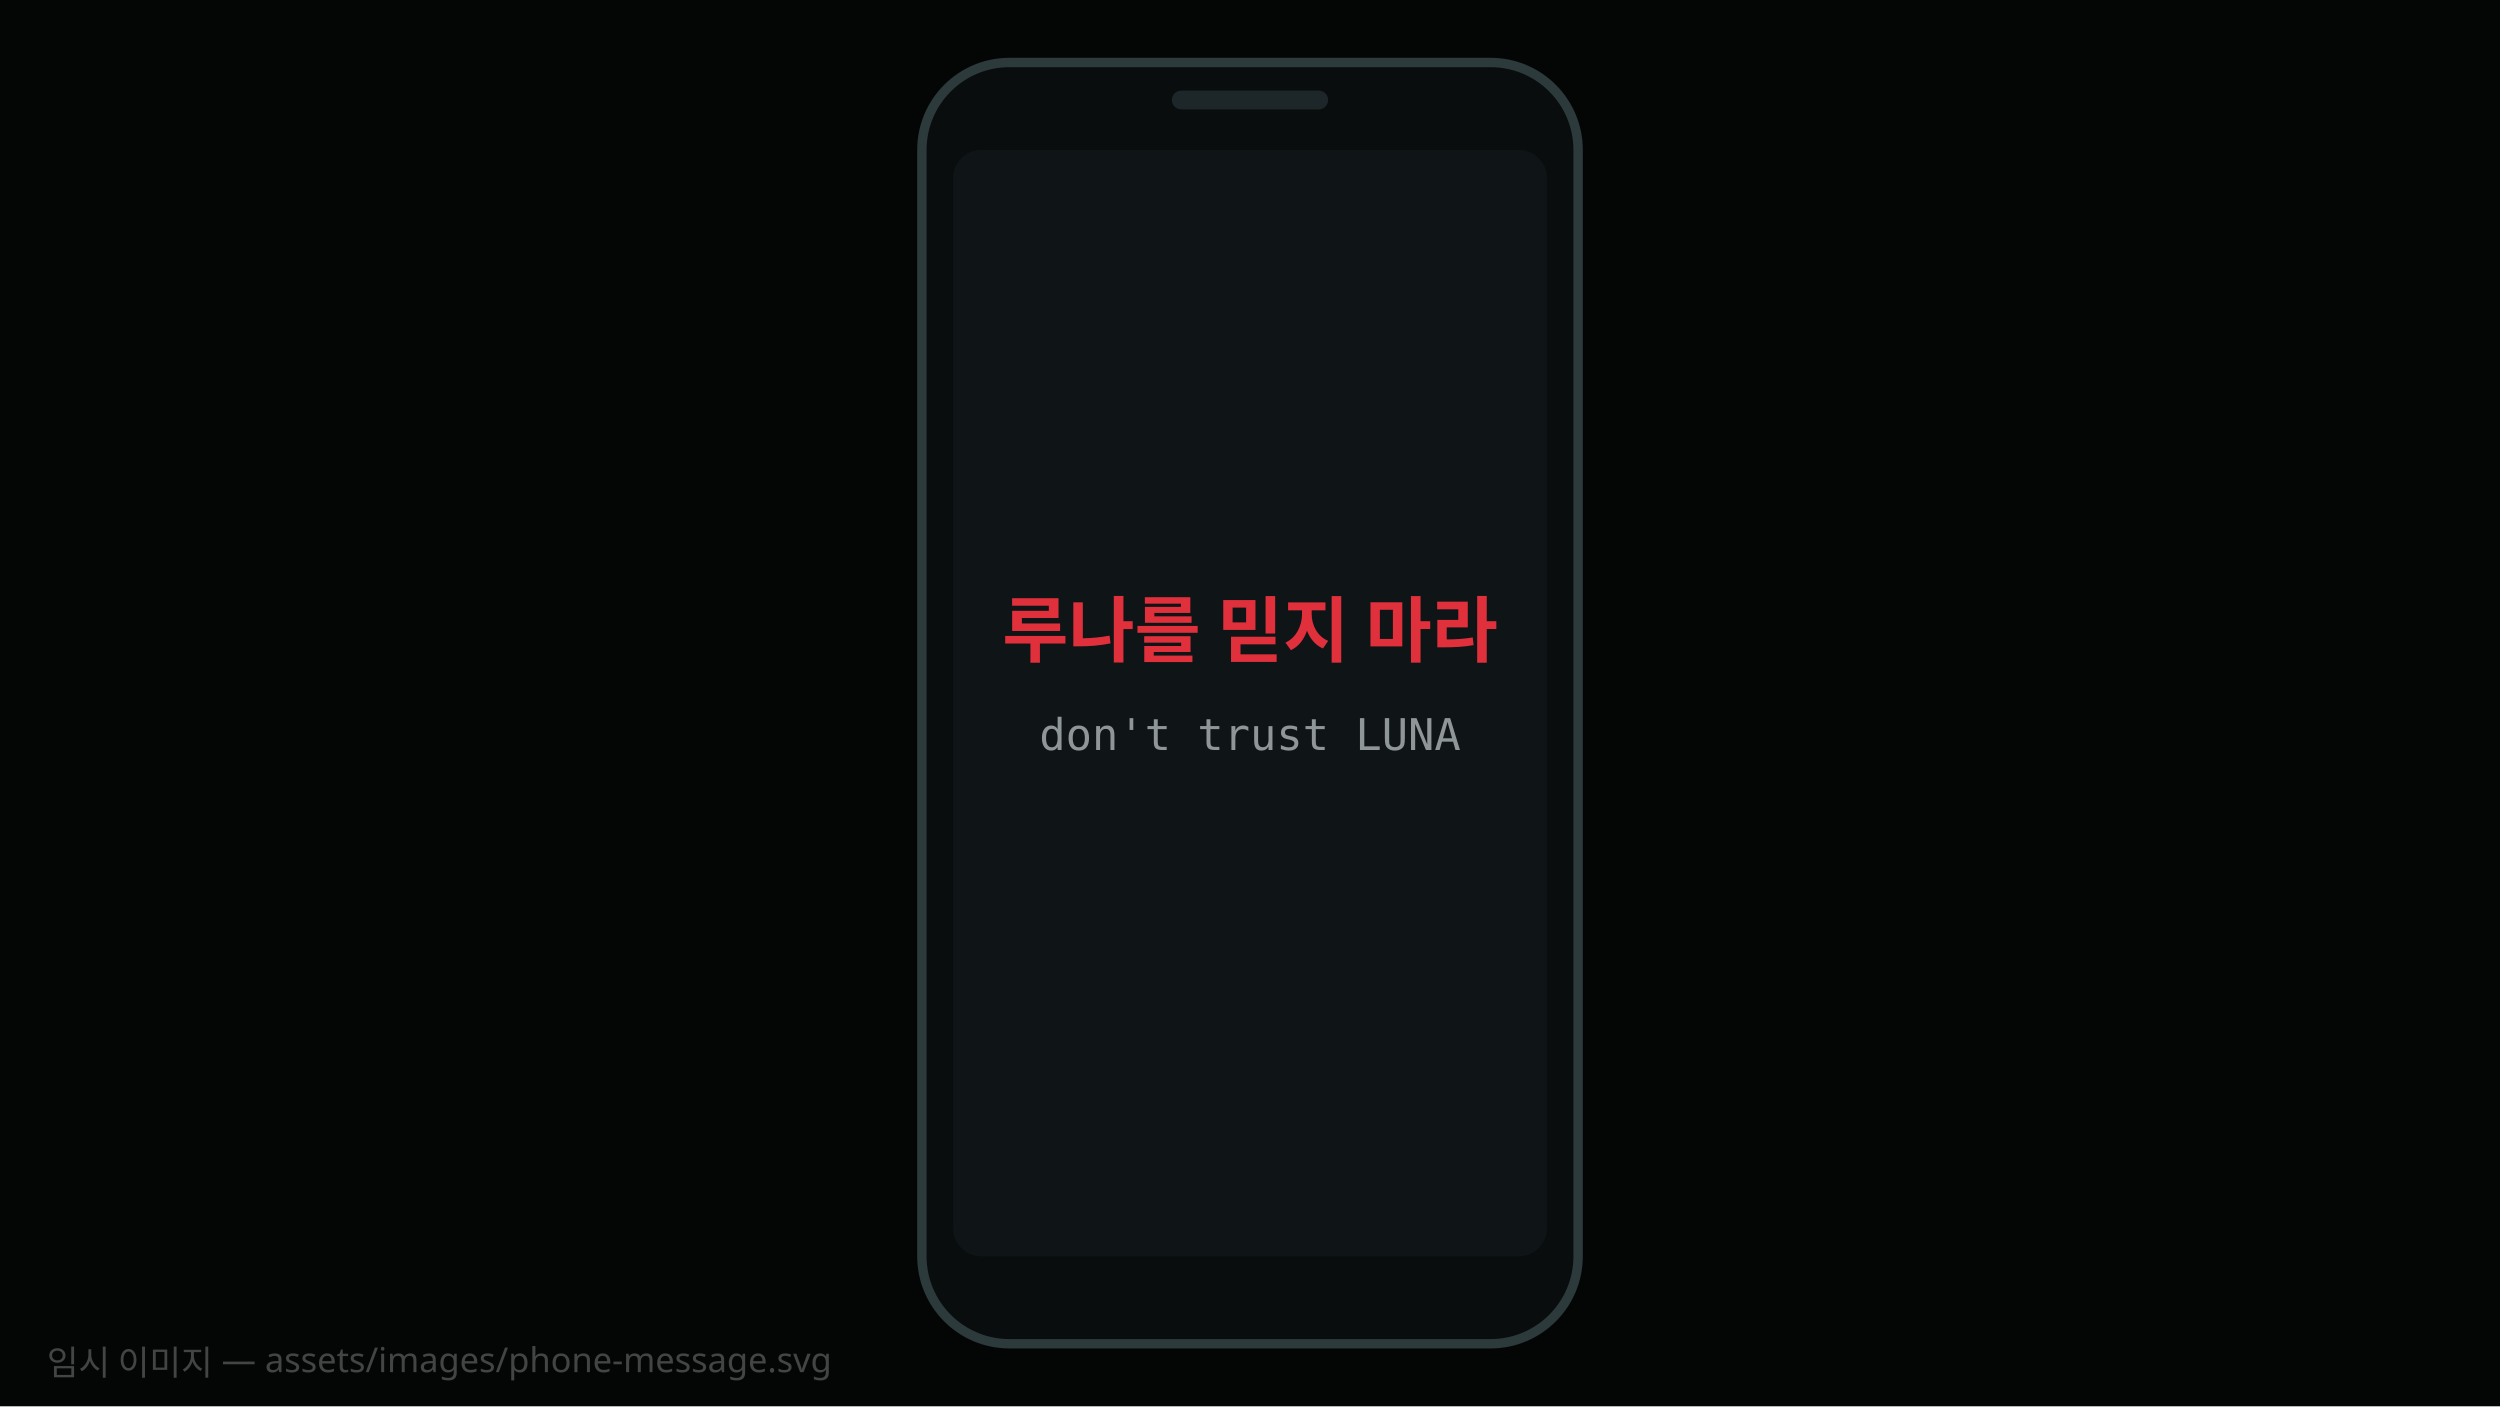
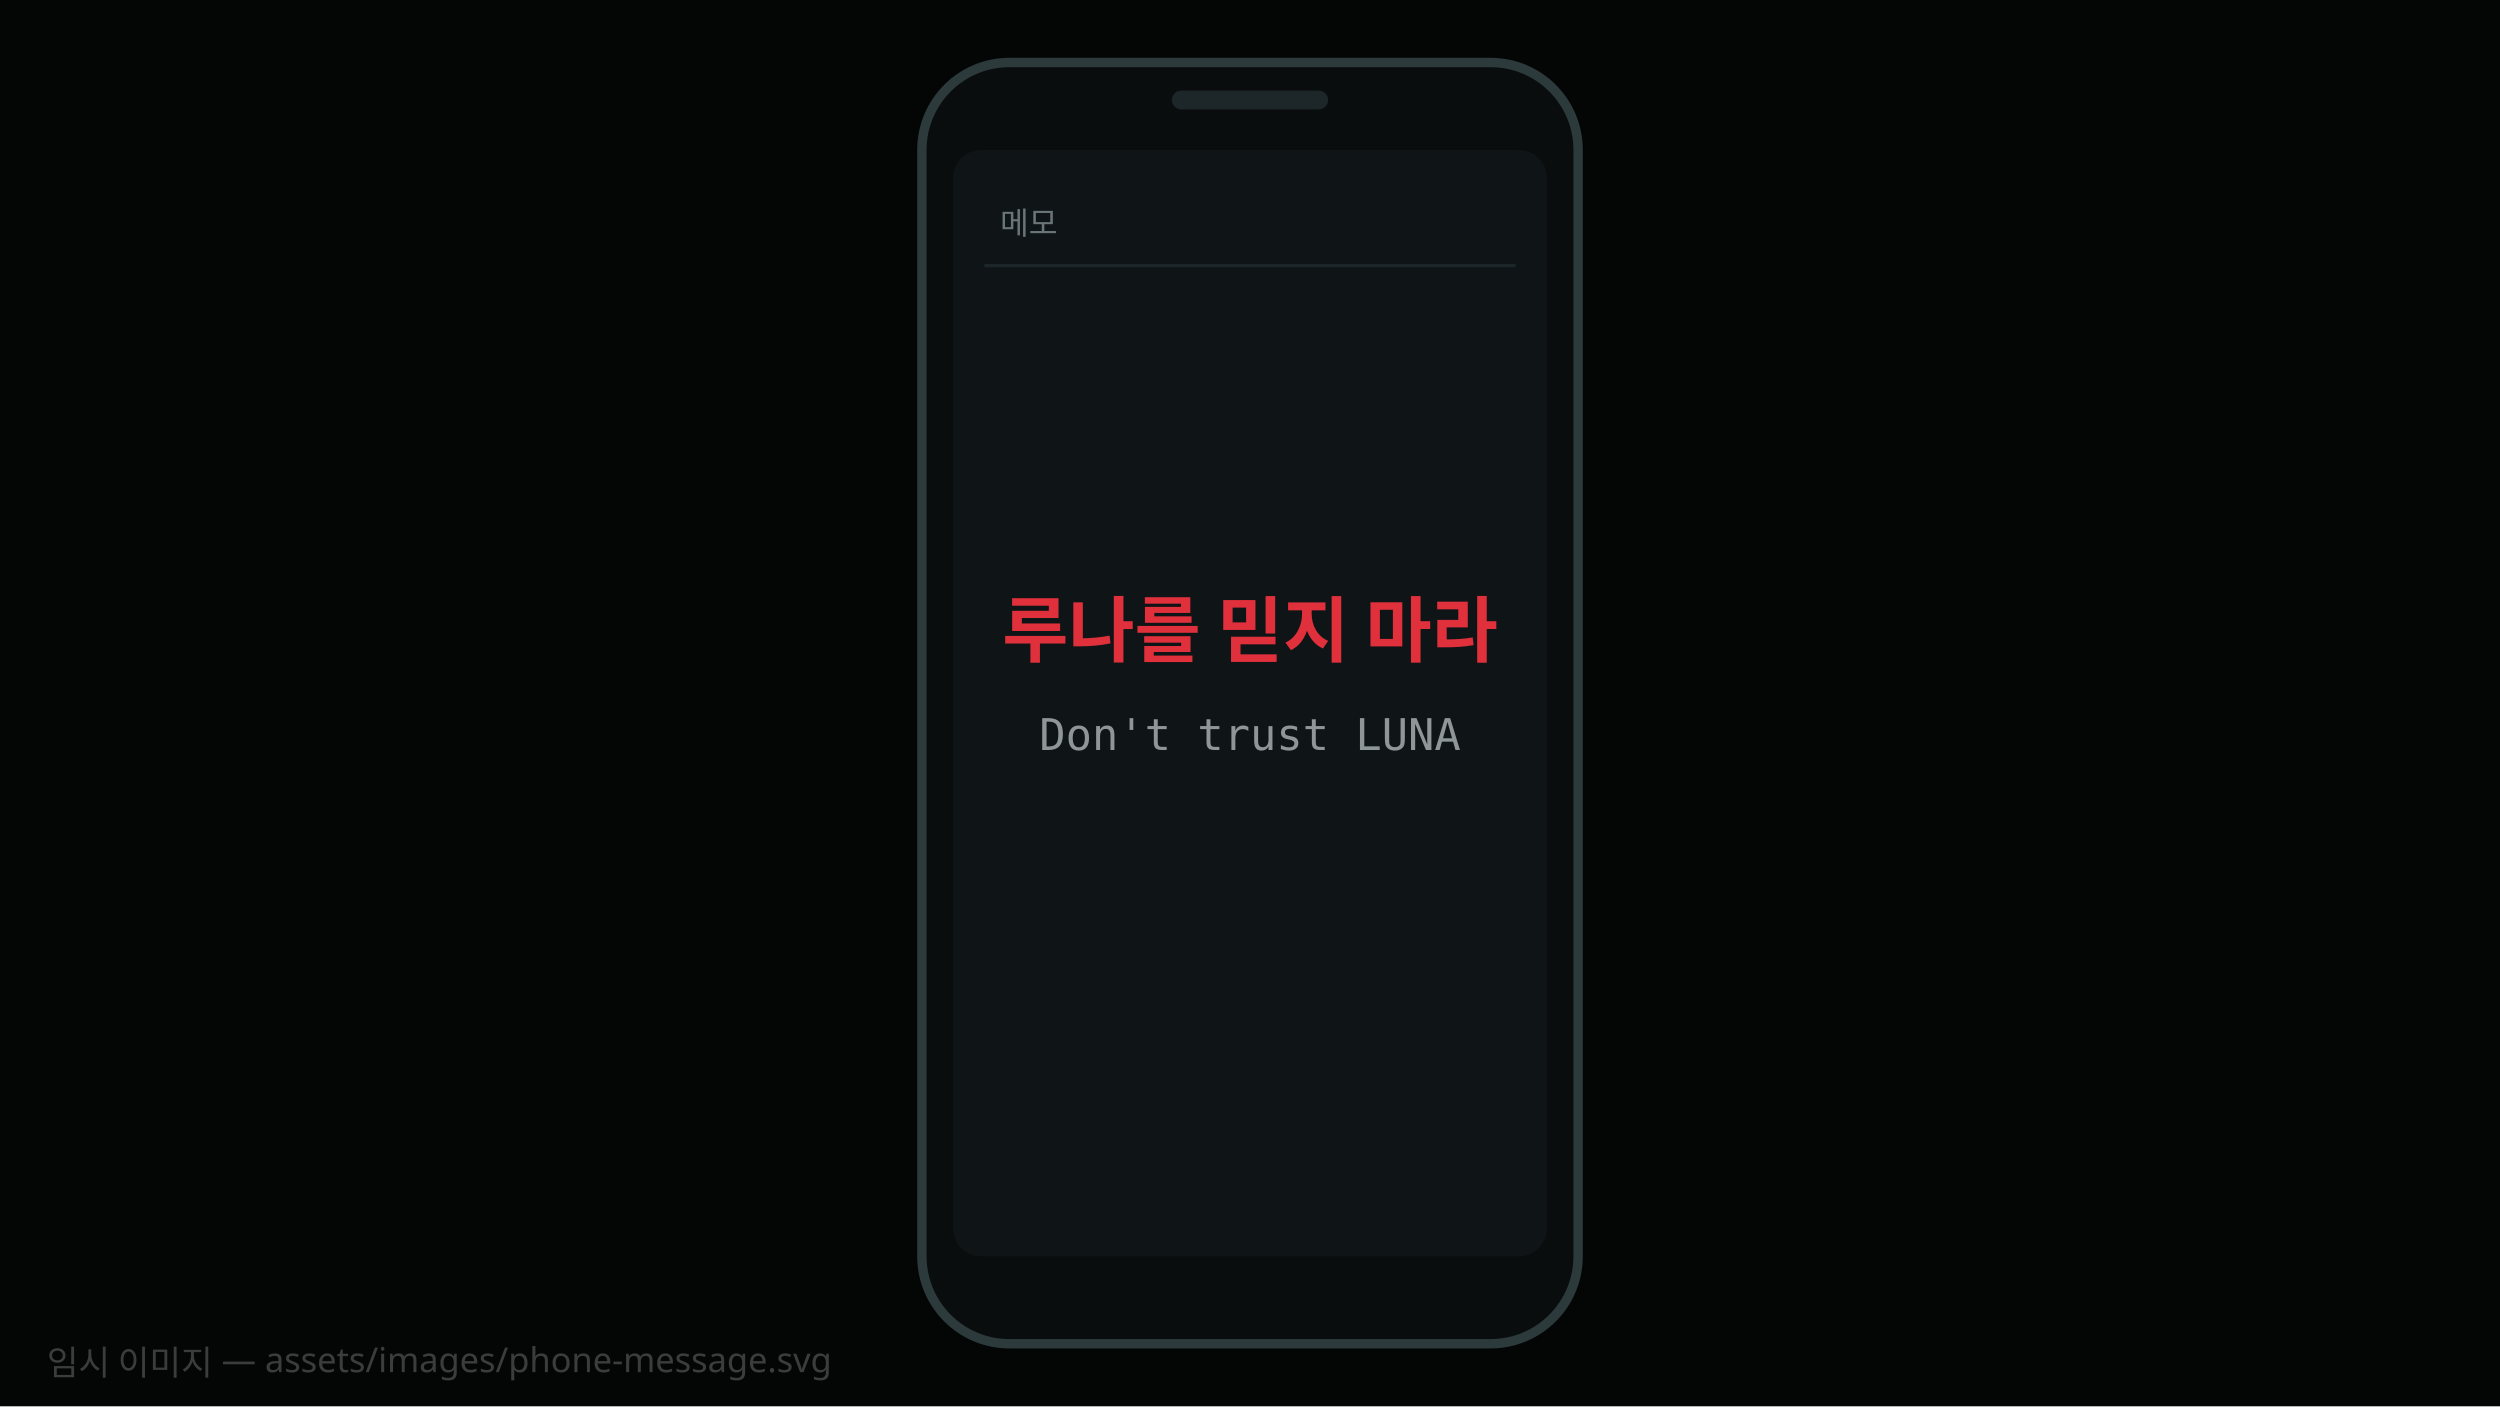
- <svg xmlns="http://www.w3.org/2000/svg" viewBox="0 0 1600 900">
+ <svg xmlns="http://www.w3.org/2000/svg" width="1600" height="900" viewBox="0 0 1600 900">
+   <defs />
  <rect width="1600" height="900" fill="#040606" />
  <rect x="590" y="40" width="420" height="820" rx="56" fill="#0a0d0e" stroke="#2c3a3c" stroke-width="6" />
  <rect x="610" y="96" width="380" height="708" rx="18" fill="#0f1416" />
  <rect x="750" y="58" width="100" height="12" rx="6" fill="#1d2628" />
-   <text x="800" y="420" fill="#e0303c" font-family="sans-serif" font-size="46" font-weight="bold" text-anchor="middle">루나를 믿지 마라</text>
-   <text x="800" y="480" fill="#c6cdcf" fill-opacity=".7" font-family="monospace" font-size="28" text-anchor="middle">don't trust LUNA</text>
-   <text x="30" y="880" fill="#ffffff" opacity=".25" font-family="sans-serif" font-size="22">임시 이미지 — assets/images/phone-message.svg</text>
+   <text x="640" y="150" fill="#6a7577" font-family="'Nanum Gothic Coding', monospace" font-size="20">메모</text>
+   <line x1="630" y1="170" x2="970" y2="170" stroke="#1d2628" stroke-width="2" />
+   <text x="800" y="420" fill="#e0303c" font-family="'Nanum Gothic', 'Apple SD Gothic Neo', sans-serif" font-size="46" font-weight="bold" text-anchor="middle">루나를 믿지 마라</text>
+   <text x="800" y="480" fill="#c6cdcf" fill-opacity=".7" font-family="'Nanum Gothic Coding', monospace" font-size="28" text-anchor="middle">Don't trust LUNA</text>
+   <text x="30" y="880" fill="#fff" opacity=".22" font-family="'Nanum Gothic', 'Apple SD Gothic Neo', sans-serif" font-size="22">임시 이미지 — assets/images/phone-message.svg</text>
</svg>
